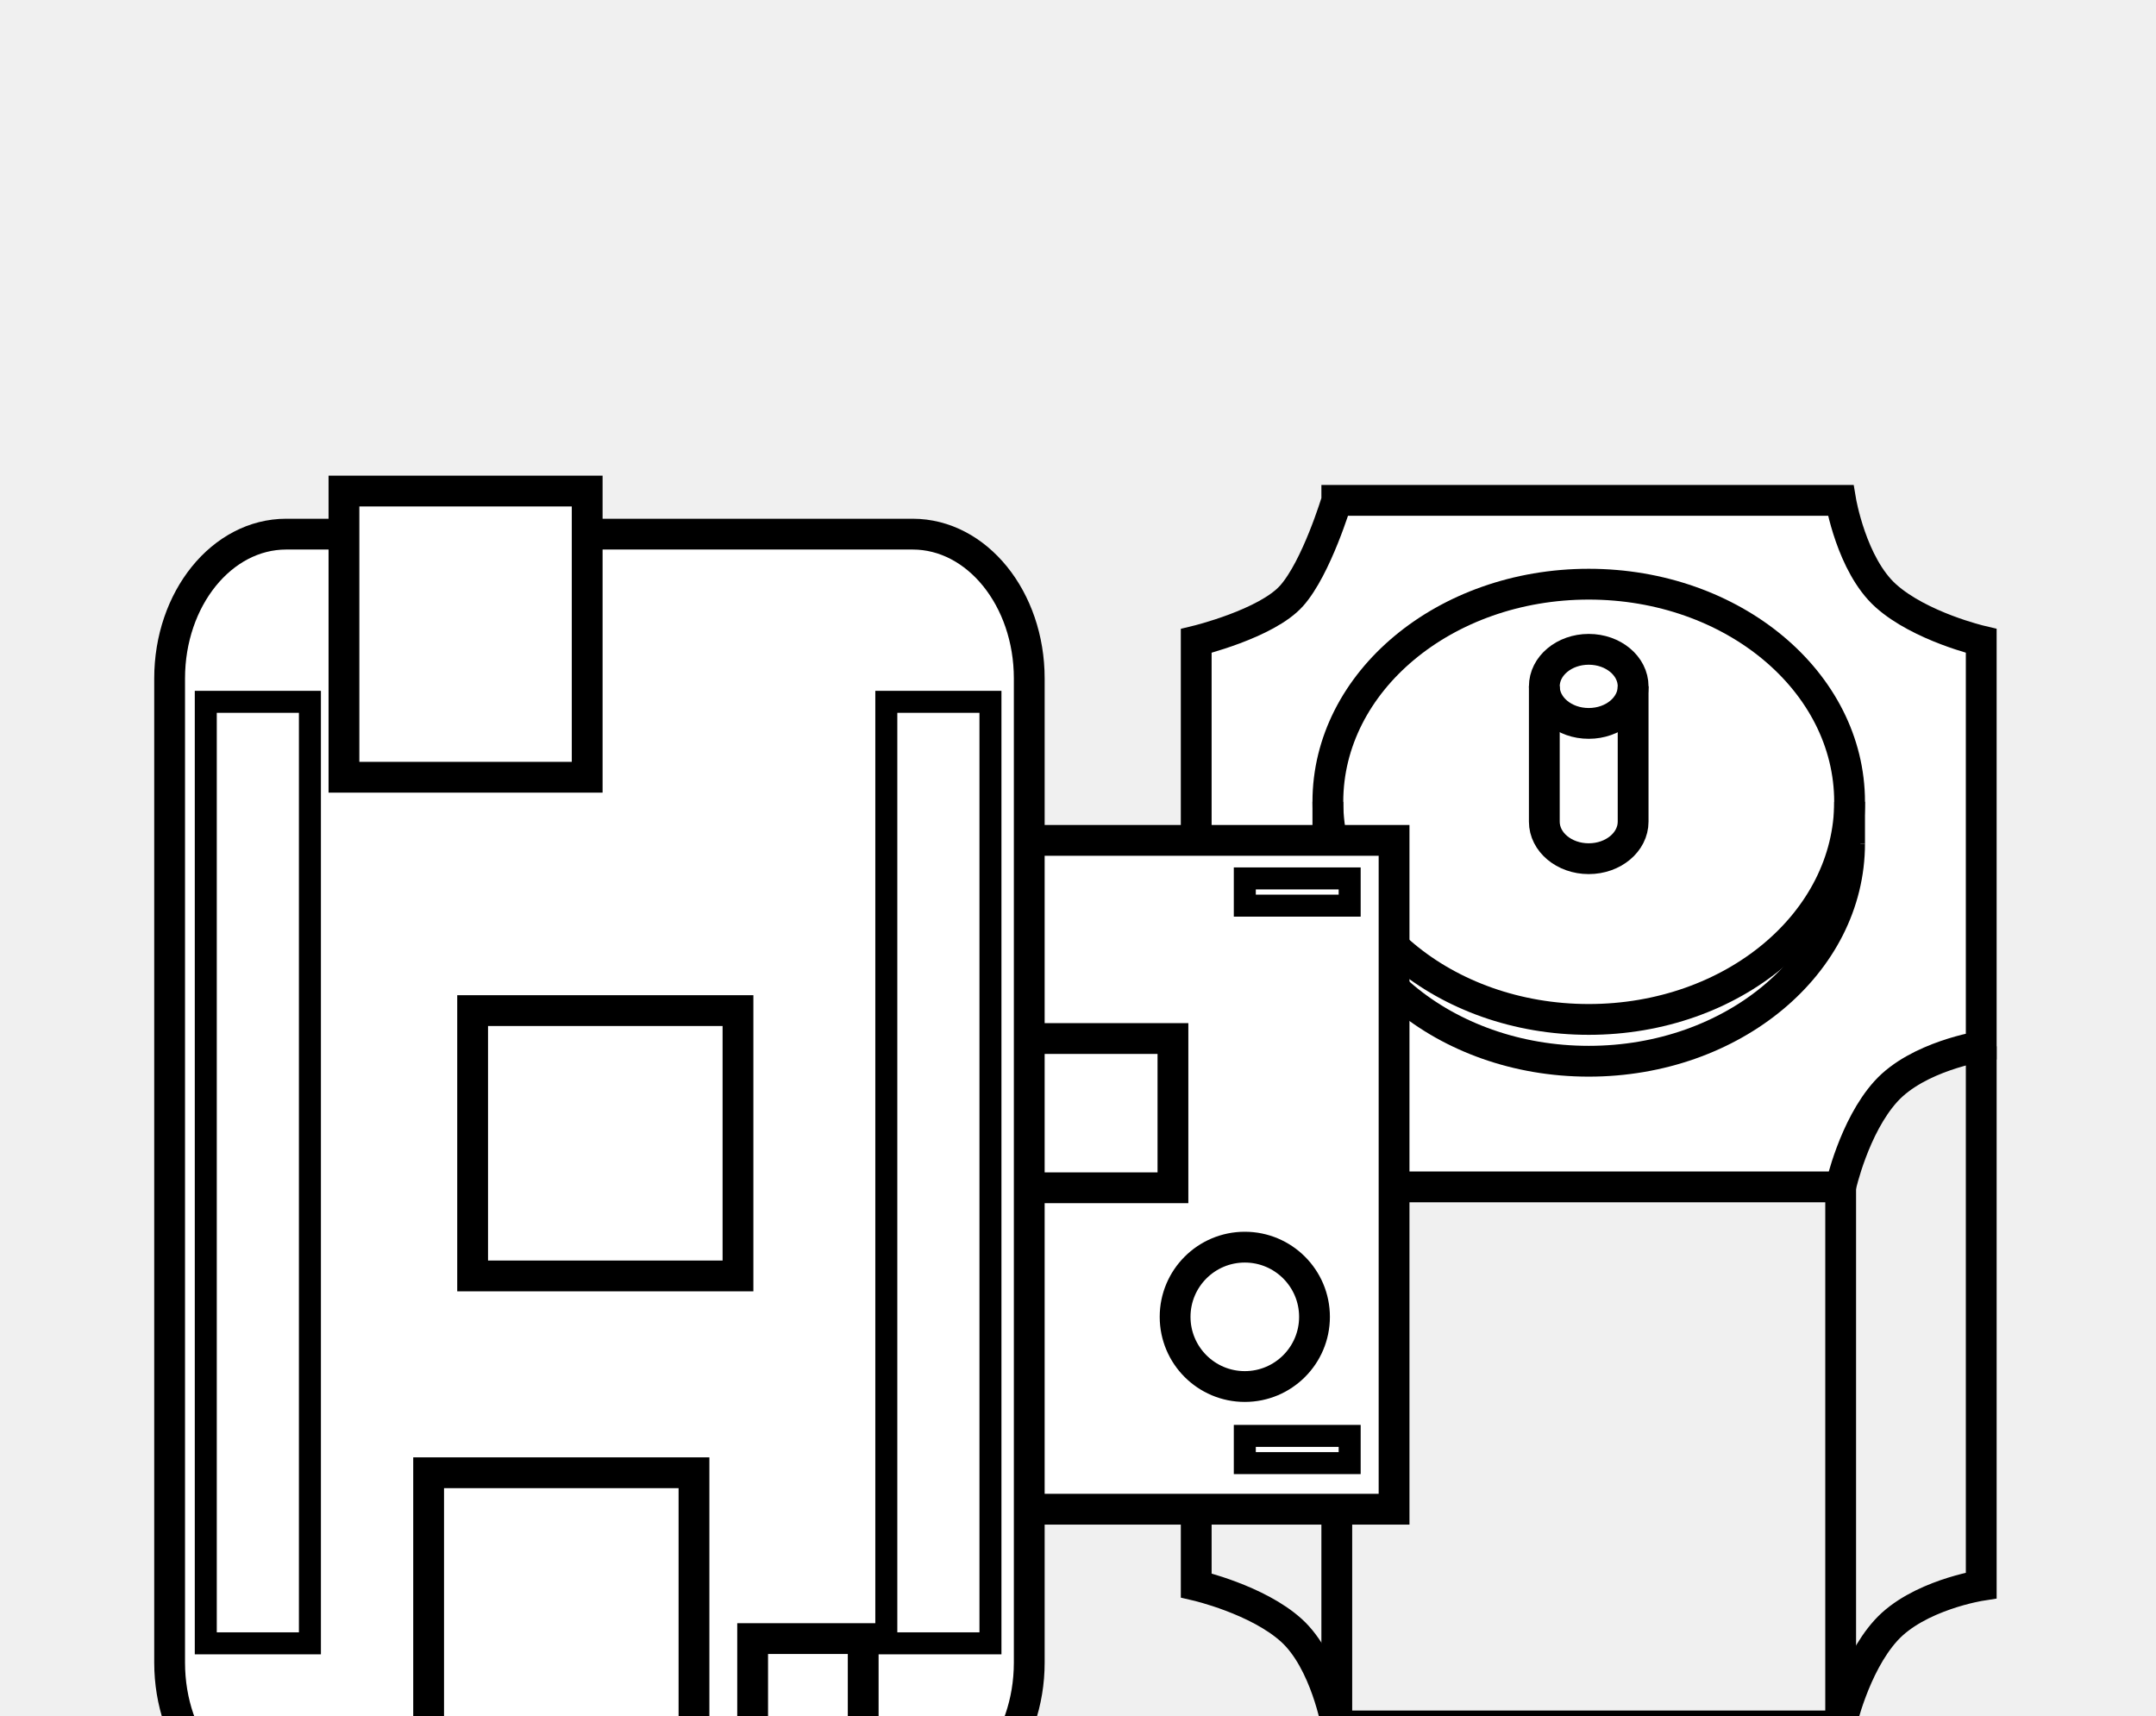
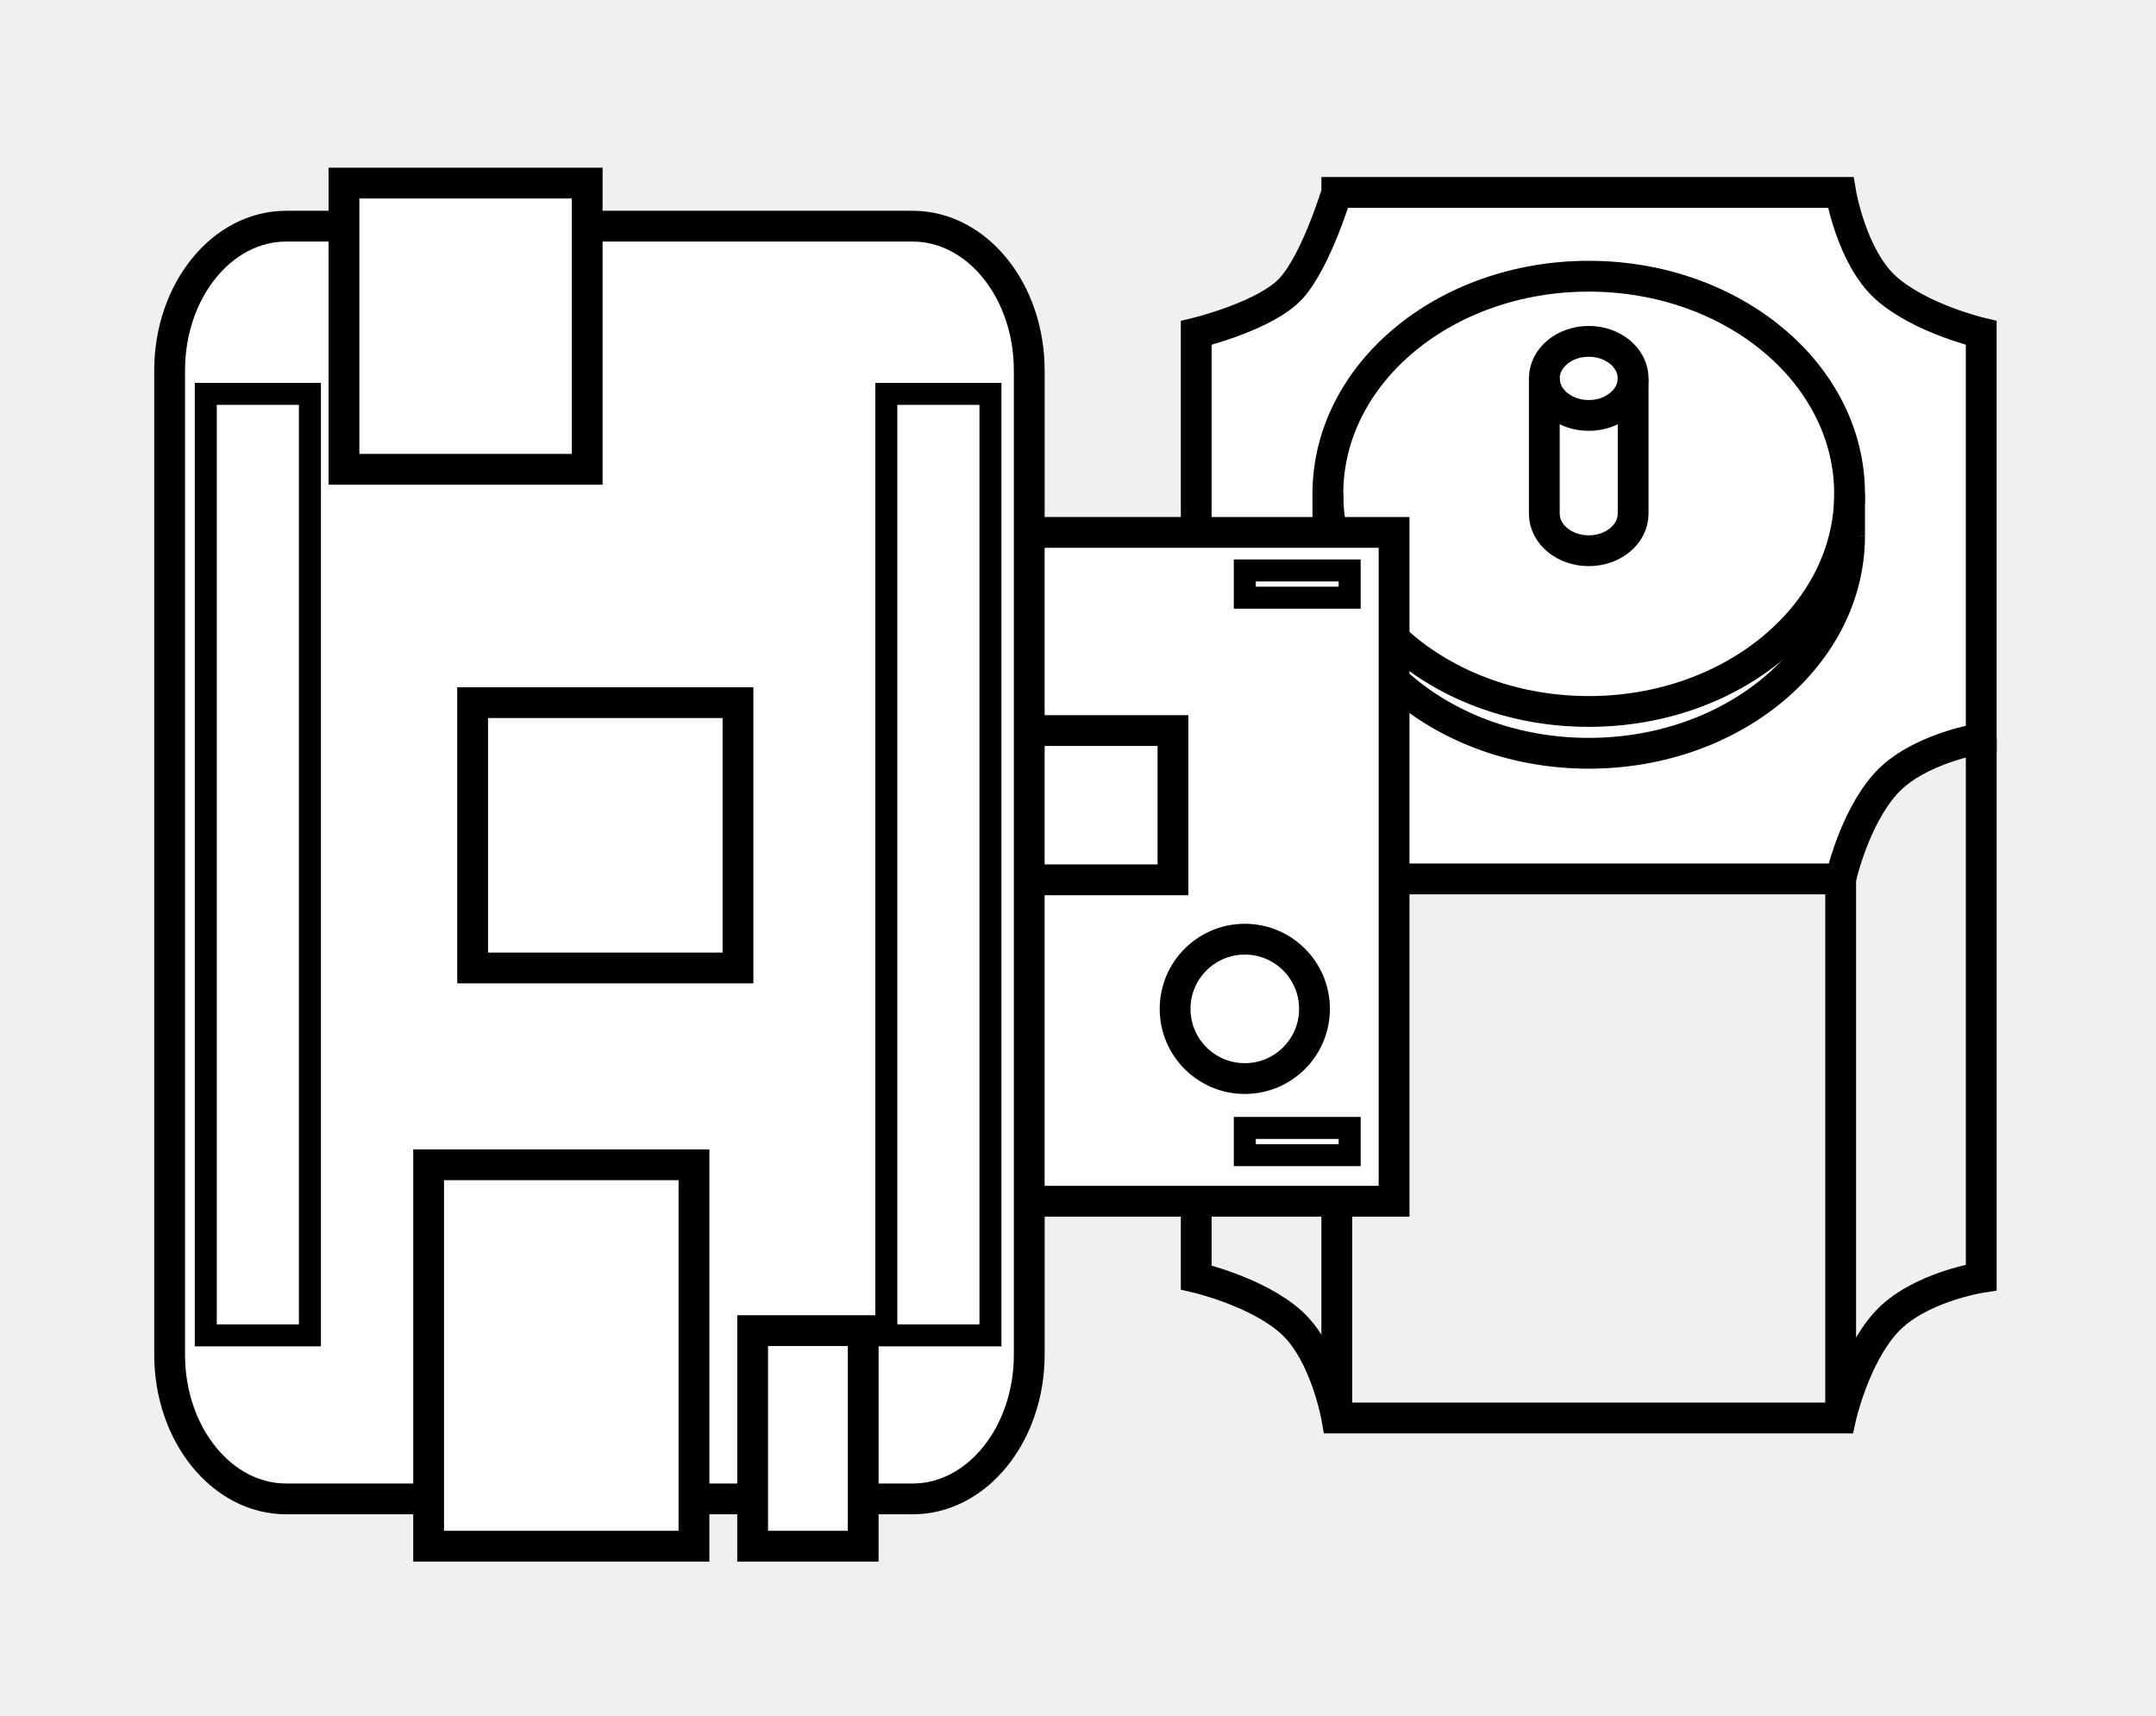
<svg xmlns="http://www.w3.org/2000/svg" version="1.1" x="0px" y="0px" viewBox="0 0 490 390" xml:space="preserve">
  <animate id="big" attributeName="viewBox" begin="indefinite" dur="0.96s" from="0 0 490 390" to="0 0 650 390" fill="freeze" />
-   <animate id="reverse" attributeName="viewBox" begin="indefinite" dur="2s" from="0 0 650 390" to="0 0 490 390" fill="freeze" />
-   <g id="brains" pointer-events="all" transform="translate(0,-250)">
+   <animate id="reverse" attributeName="viewBox" begin="indefinite" dur="0.5s" from="0 0 650 390" to="0 0 490 390" fill="freeze" />
+   <g id="brains" pointer-events="all" transform="translate(0,-320)">
    <animateMotion from="0,0" to="0,-40" fill="freeze" begin="big.begin" dur="0.96s" />
    <animateMotion from="0,-40" to="0,0" fill="freeze" begin="reverse.begin" dur="1s" />
    <g id="nanowifi_1_" opacity="0">
      <animate attributeName="opacity" from="0" to="1" begin="big.begin" dur="0.5s" fill="freeze" />
      <animateTransform attributeName="transform" type="translate" from="0,0" to="0,63" additive="sum" begin="big.begin + 0.5s" dur="0.5s" fill="freeze" />
      <animate attributeName="opacity" from="1" to="0" begin="reverse.begin" dur="0.5s" fill="freeze" />
      <animateTransform attributeName="transform" type="translate" from="0,63" to="0,0" additive="sum" begin="reverse.begin" dur="0.5s" fill="freeze" />
      <rect x="84.768" y="299.522" display="inline" fill="#FFFFFF" stroke="#898989" stroke-width="7" stroke-miterlimit="10" width="42" height="42.602" />
      <rect x="78.171" y="274.856" display="inline" fill="#FFFFFF" stroke="#000000" stroke-width="7" stroke-miterlimit="10" width="55.281" height="24.666" />
      <rect x="94.831" y="325.918" display="inline" fill="#FFFFFF" stroke="#898989" stroke-width="5" stroke-miterlimit="10" width="3.208" height="3.208" />
      <rect x="113.609" y="325.918" display="inline" fill="#FFFFFF" stroke="#898989" stroke-width="5" stroke-miterlimit="10" width="3.208" height="3.208" />
    </g>
    <g id="stepper_1_" pointer-events="all">
      <animateMotion from="0,0" to="172.8,0" begin="big.begin" dur="1s" fill="freeze" id="expandstepper" />
      <animateMotion from="172.8,0" to="0,0" begin="reverse.begin" dur="0.45s" fill="freeze" id="revertstepper" />
      <path fill="#ffffff" stroke="#000000" stroke-width="7" stroke-miterlimit="10" d="M303.815,363.733c0,0-4.584,15.292-10.264,21.684    c-5.68,6.391-21.684,10.264-21.684,10.264v92.145c0,0,13.96,3.218,21.684,10.263c7.723,7.045,10.264,21.684,10.264,21.684h114.518    c0,0,3.004-13.651,10.264-21.684s21.683-10.263,21.683-10.263V395.68c0,0-13.865-3.253-21.683-10.264    c-7.817-7.012-10.264-21.684-10.264-21.684H303.815z" />
      <path fill="none" stroke="#000000" stroke-width="7" stroke-miterlimit="10" d="M418.333,480.408" />
      <path fill="none" stroke="#000000" stroke-width="7" stroke-miterlimit="10" d="M428.597,502.091" />
      <path fill="none" stroke="#000000" stroke-width="7" stroke-miterlimit="10" d="M271.868,487.825v122.529    c0,0,13.96,3.219,21.684,10.264c7.723,7.046,10.264,21.683,10.264,21.683h114.518c0,0,3.004-13.649,10.264-21.683    c7.26-8.032,21.683-10.264,21.683-10.264V487.825" />
      <line fill="none" stroke="#000000" stroke-width="7" stroke-miterlimit="10" x1="303.815" y1="519.771" x2="303.815" y2="642.3" />
      <line fill="none" stroke="#000000" stroke-width="7" stroke-miterlimit="10" x1="418.333" y1="519.771" x2="418.333" y2="642.3" />
      <path fill="none" stroke="#000000" stroke-width="7" stroke-miterlimit="10" d="M420.359,441.752    c0,27.318-26.542,49.464-59.285,49.464s-59.286-22.146-59.286-49.464" />
      <path fill="none" stroke="#000000" stroke-width="7" stroke-miterlimit="10" d="M361.074,392.288" />
      <ellipse fill="none" stroke="#000000" stroke-width="7" stroke-miterlimit="10" cx="361.074" cy="432.248" rx="59.286" ry="49.464" />
      <line fill="none" stroke="#000000" stroke-width="7" stroke-miterlimit="10" x1="301.788" y1="441.752" x2="301.788" y2="432.248" />
      <line fill="none" stroke="#000000" stroke-width="7" stroke-miterlimit="10" x1="420.359" y1="441.752" x2="420.359" y2="432.248" />
      <ellipse fill="none" stroke="#000000" stroke-width="7" stroke-miterlimit="10" cx="361.074" cy="406.008" rx="10.091" ry="8.42" />
      <path fill="none" stroke="#000000" stroke-width="7" stroke-miterlimit="10" d="M350.982,406.008v30.75    c0,4.65,4.518,8.42,10.092,8.42c5.573,0,10.091-3.77,10.091-8.42v-30.75" />
      <path fill="none" stroke="#000000" stroke-width="7" stroke-miterlimit="10" d="M361.074,433.333" />
    </g>
    <g id="bigeasydriver_1_" pointer-events="all">
      <animateTransform attributeName="transform" type="translate" from="0,0" to="86.4,-0" additive="sum" begin="big.begin" dur="1s" fill="freeze" />
      <animateTransform attributeName="transform" type="translate" from="0,0" to="-86.4,0" additive="sum" begin="wire2.end" dur="0.45s" fill="freeze" />
      <rect x="182.399" y="441.013" fill="#FFFFFF" stroke="#000000" stroke-width="7" stroke-miterlimit="10" width="134.435" height="152.024" />
      <rect x="232.654" y="486.055" fill="#FFFFFF" stroke="#000000" stroke-width="7" stroke-miterlimit="10" width="33.924" height="33.923" />
      <circle fill="#FFFFFF" stroke="#000000" stroke-width="7" stroke-miterlimit="10" cx="282.911" cy="549.313" r="15.84" />
      <line fill="none" stroke="#000000" stroke-width="7" stroke-miterlimit="10" x1="206.784" y1="458.358" x2="206.784" y2="478.244" />
      <line fill="none" stroke="#000000" stroke-width="7" stroke-miterlimit="10" x1="206.784" y1="490.287" x2="206.784" y2="525.838" />
      <line fill="none" stroke="#000000" stroke-width="7" stroke-miterlimit="10" x1="206.784" y1="536.905" x2="206.784" y2="572.458" />
      <rect x="282.911" y="576.372" fill="none" stroke="#000000" stroke-width="5" stroke-miterlimit="10" width="23.832" height="6.188" />
      <rect x="282.911" y="449.661" fill="none" stroke="#000000" stroke-width="5" stroke-miterlimit="10" width="23.832" height="6.188" />
    </g>
    <g id="beaglebone_1_">
      <path fill="#FFFFFF" stroke="#000000" stroke-width="7" stroke-miterlimit="10" d="M233.921,627.898    c0,18.111-11.861,32.795-26.492,32.795H65.042c-14.631,0-26.491-14.684-26.491-32.795V404.203    c0-18.111,11.86-32.795,26.491-32.795h142.387c14.631,0,26.492,14.684,26.492,32.795V627.898z" />
      <rect x="78.171" y="361.615" fill="#FFFFFF" stroke="#000000" stroke-width="7" stroke-miterlimit="10" width="55.281" height="65.049" />
      <rect x="107.416" y="479.707" fill="#FFFFFF" stroke="#000000" stroke-width="7" stroke-miterlimit="10" width="60.307" height="60.307" />
      <rect x="97.416" y="584.752" fill="#FFFFFF" stroke="#000000" stroke-width="7" stroke-miterlimit="10" width="60.307" height="86.691" />
      <rect x="171.055" y="622.445" fill="#FFFFFF" stroke="#000000" stroke-width="7" stroke-miterlimit="10" width="25.127" height="48.999" />
      <rect x="201.435" y="409.523" fill="#FFFFFF" stroke="#000000" stroke-width="5" stroke-miterlimit="10" width="23.667" height="214" />
      <rect x="46.768" y="409.523" fill="#FFFFFF" stroke="#000000" stroke-width="5" stroke-miterlimit="10" width="23.667" height="214" />
    </g>
    <g>
      <path id="usb_1_" opacity="0" fill="#898989" d="M105.172,371.133l-2.899,5.021h2.068v25.66l-5.279-4.997   c-0.34-0.425-0.58-0.981-0.593-1.554c0-2.315,0-3.69-0.001-4.196c0.978-0.343,1.683-1.265,1.683-2.36   c0-1.386-1.125-2.51-2.511-2.51c-1.387,0-2.511,1.124-2.511,2.51c0,1.096,0.705,2.018,1.682,2.36l-0.001,4.147   c0,1.123,0.617,2.301,1.34,3.051c-0.021-0.021-0.044-0.042,0,0c0.018,0.018,5.601,5.302,5.601,5.302   c0.34,0.425,0.577,0.98,0.591,1.552v2.903c-1.917,0.385-3.363,2.078-3.363,4.109c0,2.316,1.878,4.193,4.192,4.193   c2.316,0,4.193-1.877,4.193-4.193c0-2.031-1.446-3.725-3.365-4.109v-2.852c0-0.009,0-0.016,0-0.022v-6.309   c0.015-0.57,0.252-1.125,0.593-1.55c0,0,5.583-5.284,5.6-5.3c0.045-0.043,0.022-0.021,0,0c0.724-0.75,1.339-1.929,1.339-3.053   l0-3.996h1.684v-5.021h-5.021v5.021h1.681c0,0-0.002,1.053-0.002,4.045c-0.013,0.572-0.252,1.129-0.593,1.555l-5.279,4.998v-19.385   h2.071L105.172,371.133z">
        <animate attributeName="opacity" from="0" to="1" begin="big.begin" dur="1s" fill="freeze" />
        <animate attributeName="opacity" from="1" to="0" begin="reverse.begin" dur="0.3s" fill="freeze" />
      </path>
    </g>
    <g id="I_x2F_O_1_" opacity="0">
      <animate attributeName="opacity" from="0" to="1" begin="big.begin" dur="1s" fill="freeze" />
      <animate attributeName="opacity" from="1" to="0" begin="reverse.begin" dur="0.3s" fill="freeze" />
      <g display="inline">
        <g>
          <rect x="51.674" y="608.763" fill="#FFFFFF" width="4.854" height="4.854" />
          <polygon fill="#898989" points="56.528,608.763 51.674,608.763 51.674,613.617 56.528,613.617 56.528,608.763     " />
        </g>
        <g>
          <rect x="51.674" y="598.763" fill="#FFFFFF" width="4.854" height="4.854" />
          <polygon fill="#898989" points="56.528,598.763 51.674,598.763 51.674,603.617 56.528,603.617 56.528,598.763     " />
        </g>
        <g>
          <rect x="51.674" y="588.763" fill="#FFFFFF" width="4.854" height="4.854" />
          <polygon fill="#898989" points="56.528,588.763 51.674,588.763 51.674,593.617 56.528,593.617 56.528,588.763     " />
        </g>
        <g>
          <rect x="51.674" y="578.763" fill="#FFFFFF" width="4.854" height="4.854" />
          <polygon fill="#898989" points="56.528,578.763 51.674,578.763 51.674,583.617 56.528,583.617 56.528,578.763     " />
        </g>
        <g>
          <rect x="51.674" y="568.763" fill="#FFFFFF" width="4.854" height="4.854" />
          <polygon fill="#898989" points="56.528,568.763 51.674,568.763 51.674,573.617 56.528,573.617 56.528,568.763     " />
        </g>
        <g>
          <rect x="51.674" y="558.763" fill="#FFFFFF" width="4.854" height="4.854" />
          <polygon fill="#898989" points="56.528,558.763 51.674,558.763 51.674,563.617 56.528,563.617 56.528,558.763     " />
        </g>
        <g>
          <rect x="51.674" y="548.763" fill="#FFFFFF" width="4.854" height="4.854" />
          <polygon fill="#898989" points="56.528,548.763 51.674,548.763 51.674,553.617 56.528,553.617 56.528,548.763     " />
        </g>
        <g>
          <rect x="51.674" y="538.763" fill="#FFFFFF" width="4.854" height="4.854" />
          <polygon fill="#898989" points="56.528,538.763 51.674,538.763 51.674,543.617 56.528,543.617 56.528,538.763     " />
        </g>
        <g>
          <rect x="51.674" y="528.763" fill="#FFFFFF" width="4.854" height="4.854" />
          <polygon fill="#898989" points="56.528,528.763 51.674,528.763 51.674,533.617 56.528,533.617 56.528,528.763     " />
        </g>
        <g>
          <rect x="51.674" y="518.763" fill="#FFFFFF" width="4.854" height="4.854" />
          <polygon fill="#898989" points="56.528,518.763 51.674,518.763 51.674,523.617 56.528,523.617 56.528,518.763     " />
        </g>
        <g>
          <rect x="51.674" y="508.763" fill="#FFFFFF" width="4.854" height="4.854" />
          <polygon fill="#898989" points="56.528,508.763 51.674,508.763 51.674,513.617 56.528,513.617 56.528,508.763     " />
        </g>
        <g>
          <rect x="51.674" y="498.763" fill="#FFFFFF" width="4.854" height="4.854" />
          <polygon fill="#898989" points="56.528,498.763 51.674,498.763 51.674,503.617 56.528,503.617 56.528,498.763     " />
        </g>
        <g>
          <rect x="51.674" y="488.763" fill="#FFFFFF" width="4.854" height="4.854" />
          <polygon fill="#898989" points="56.528,488.763 51.674,488.763 51.674,493.617 56.528,493.617 56.528,488.763     " />
        </g>
        <g>
          <rect x="51.674" y="478.763" fill="#FFFFFF" width="4.854" height="4.854" />
          <polygon fill="#898989" points="56.528,478.763 51.674,478.763 51.674,483.617 56.528,483.617 56.528,478.763     " />
        </g>
        <g>
          <rect x="51.674" y="468.763" fill="#FFFFFF" width="4.854" height="4.854" />
          <polygon fill="#898989" points="56.528,468.763 51.674,468.763 51.674,473.617 56.528,473.617 56.528,468.763     " />
        </g>
        <g>
          <rect x="51.674" y="458.763" fill="#FFFFFF" width="4.854" height="4.854" />
          <polygon fill="#898989" points="56.528,458.763 51.674,458.763 51.674,463.617 56.528,463.617 56.528,458.763     " />
        </g>
        <g>
          <rect x="51.674" y="448.763" fill="#FFFFFF" width="4.854" height="4.854" />
          <polygon fill="#898989" points="56.528,448.763 51.674,448.763 51.674,453.617 56.528,453.617 56.528,448.763     " />
        </g>
        <g>
          <rect x="51.674" y="438.763" fill="#FFFFFF" width="4.854" height="4.854" />
          <polygon fill="#898989" points="56.528,438.763 51.674,438.763 51.674,443.617 56.528,443.617 56.528,438.763     " />
        </g>
        <g>
          <rect x="51.674" y="428.763" fill="#FFFFFF" width="4.854" height="4.854" />
          <polygon fill="#898989" points="56.528,428.763 51.674,428.763 51.674,433.617 56.528,433.617 56.528,428.763     " />
        </g>
        <g>
          <rect x="51.674" y="418.763" fill="#FFFFFF" width="4.854" height="4.854" />
          <polygon fill="#898989" points="56.528,418.763 51.674,418.763 51.674,423.617 56.528,423.617 56.528,418.763     " />
        </g>
      </g>
      <g display="inline">
        <g>
          <rect x="61.008" y="608.763" fill="#FFFFFF" width="4.854" height="4.854" />
          <polygon fill="#898989" points="65.862,608.763 61.008,608.763 61.008,613.617 65.862,613.617 65.862,608.763     " />
        </g>
        <g>
          <rect x="61.008" y="598.763" fill="#FFFFFF" width="4.854" height="4.854" />
          <polygon fill="#898989" points="65.862,598.763 61.008,598.763 61.008,603.617 65.862,603.617 65.862,598.763     " />
        </g>
        <g>
          <rect x="61.008" y="588.763" fill="#FFFFFF" width="4.854" height="4.854" />
          <polygon fill="#898989" points="65.862,588.763 61.008,588.763 61.008,593.617 65.862,593.617 65.862,588.763     " />
        </g>
        <g>
          <rect x="61.008" y="578.763" fill="#FFFFFF" width="4.854" height="4.854" />
          <polygon fill="#898989" points="65.862,578.763 61.008,578.763 61.008,583.617 65.862,583.617 65.862,578.763     " />
        </g>
        <g>
          <rect x="61.008" y="568.763" fill="#FFFFFF" width="4.854" height="4.854" />
          <polygon fill="#898989" points="65.862,568.763 61.008,568.763 61.008,573.617 65.862,573.617 65.862,568.763     " />
        </g>
        <g>
          <rect x="61.008" y="558.763" fill="#FFFFFF" width="4.854" height="4.854" />
          <polygon fill="#898989" points="65.862,558.763 61.008,558.763 61.008,563.617 65.862,563.617 65.862,558.763     " />
        </g>
        <g>
          <rect x="61.008" y="548.763" fill="#FFFFFF" width="4.854" height="4.854" />
          <polygon fill="#898989" points="65.862,548.763 61.008,548.763 61.008,553.617 65.862,553.617 65.862,548.763     " />
        </g>
        <g>
          <rect x="61.008" y="538.763" fill="#FFFFFF" width="4.854" height="4.854" />
          <polygon fill="#898989" points="65.862,538.763 61.008,538.763 61.008,543.617 65.862,543.617 65.862,538.763     " />
        </g>
        <g>
          <rect x="61.008" y="528.763" fill="#FFFFFF" width="4.854" height="4.854" />
          <polygon fill="#898989" points="65.862,528.763 61.008,528.763 61.008,533.617 65.862,533.617 65.862,528.763     " />
        </g>
        <g>
          <rect x="61.008" y="518.763" fill="#FFFFFF" width="4.854" height="4.854" />
          <polygon fill="#898989" points="65.862,518.763 61.008,518.763 61.008,523.617 65.862,523.617 65.862,518.763     " />
        </g>
        <g>
          <rect x="61.008" y="508.763" fill="#FFFFFF" width="4.854" height="4.854" />
          <polygon fill="#898989" points="65.862,508.763 61.008,508.763 61.008,513.617 65.862,513.617 65.862,508.763     " />
        </g>
        <g>
          <rect x="61.008" y="498.763" fill="#FFFFFF" width="4.854" height="4.854" />
          <polygon fill="#898989" points="65.862,498.763 61.008,498.763 61.008,503.617 65.862,503.617 65.862,498.763     " />
        </g>
        <g>
          <rect x="61.008" y="488.763" fill="#FFFFFF" width="4.854" height="4.854" />
          <polygon fill="#898989" points="65.862,488.763 61.008,488.763 61.008,493.617 65.862,493.617 65.862,488.763     " />
        </g>
        <g>
          <rect x="61.008" y="478.763" fill="#FFFFFF" width="4.854" height="4.854" />
          <polygon fill="#898989" points="65.862,478.763 61.008,478.763 61.008,483.617 65.862,483.617 65.862,478.763     " />
        </g>
        <g>
          <rect x="61.008" y="468.763" fill="#FFFFFF" width="4.854" height="4.854" />
          <polygon fill="#898989" points="65.862,468.763 61.008,468.763 61.008,473.617 65.862,473.617 65.862,468.763     " />
        </g>
        <g>
          <rect x="61.008" y="458.763" fill="#FFFFFF" width="4.854" height="4.854" />
          <polygon fill="#898989" points="65.862,458.763 61.008,458.763 61.008,463.617 65.862,463.617 65.862,458.763     " />
        </g>
        <g>
          <rect x="61.008" y="448.763" fill="#FFFFFF" width="4.854" height="4.854" />
          <polygon fill="#898989" points="65.862,448.763 61.008,448.763 61.008,453.617 65.862,453.617 65.862,448.763     " />
        </g>
        <g>
          <rect x="61.008" y="438.763" fill="#FFFFFF" width="4.854" height="4.854" />
          <polygon fill="#898989" points="65.862,438.763 61.008,438.763 61.008,443.617 65.862,443.617 65.862,438.763     " />
        </g>
        <g>
          <rect x="61.008" y="428.763" fill="#FFFFFF" width="4.854" height="4.854" />
          <polygon fill="#898989" points="65.862,428.763 61.008,428.763 61.008,433.617 65.862,433.617 65.862,428.763     " />
        </g>
        <g>
          <rect x="61.008" y="418.763" fill="#FFFFFF" width="4.854" height="4.854" />
          <polygon fill="#898989" points="65.862,418.763 61.008,418.763 61.008,423.617 65.862,423.617 65.862,418.763     " />
        </g>
      </g>
      <g display="inline">
        <g>
          <rect x="206.174" y="608.763" fill="#FFFFFF" width="4.854" height="4.854" />
          <polygon fill="#898989" points="211.028,608.763 206.174,608.763 206.174,613.617 211.028,613.617 211.028,608.763     " />
        </g>
        <g>
          <rect x="206.174" y="598.763" fill="#FFFFFF" width="4.854" height="4.854" />
          <polygon fill="#898989" points="211.028,598.763 206.174,598.763 206.174,603.617 211.028,603.617 211.028,598.763     " />
        </g>
        <g>
          <rect x="206.174" y="588.763" fill="#FFFFFF" width="4.854" height="4.854" />
          <polygon fill="#898989" points="211.028,588.763 206.174,588.763 206.174,593.617 211.028,593.617 211.028,588.763     " />
        </g>
        <g>
          <rect x="206.174" y="578.763" fill="#FFFFFF" width="4.854" height="4.854" />
          <polygon fill="#898989" points="211.028,578.763 206.174,578.763 206.174,583.617 211.028,583.617 211.028,578.763     " />
        </g>
        <g>
          <rect x="206.174" y="568.763" fill="#FFFFFF" width="4.854" height="4.854" />
          <polygon fill="#898989" points="211.028,568.763 206.174,568.763 206.174,573.617 211.028,573.617 211.028,568.763     " />
        </g>
        <g>
          <rect x="206.174" y="558.763" fill="#FFFFFF" width="4.854" height="4.854" />
          <polygon fill="#898989" points="211.028,558.763 206.174,558.763 206.174,563.617 211.028,563.617 211.028,558.763     " />
        </g>
        <g>
          <rect x="206.174" y="548.763" fill="#FFFFFF" width="4.854" height="4.854" />
          <polygon fill="#898989" points="211.028,548.763 206.174,548.763 206.174,553.617 211.028,553.617 211.028,548.763     " />
        </g>
        <g>
          <rect x="206.174" y="538.763" fill="#FFFFFF" width="4.854" height="4.854" />
          <polygon fill="#898989" points="211.028,538.763 206.174,538.763 206.174,543.617 211.028,543.617 211.028,538.763     " />
        </g>
        <g>
          <rect x="206.174" y="528.763" fill="#FFFFFF" width="4.854" height="4.854" />
          <polygon fill="#898989" points="211.028,528.763 206.174,528.763 206.174,533.617 211.028,533.617 211.028,528.763     " />
        </g>
        <g>
          <rect x="206.174" y="518.763" fill="#FFFFFF" width="4.854" height="4.854" />
          <polygon fill="#898989" points="211.028,518.763 206.174,518.763 206.174,523.617 211.028,523.617 211.028,518.763     " />
        </g>
        <g>
          <rect x="206.174" y="508.763" fill="#FFFFFF" width="4.854" height="4.854" />
          <polygon fill="#898989" points="211.028,508.763 206.174,508.763 206.174,513.617 211.028,513.617 211.028,508.763     " />
        </g>
        <g>
          <rect x="206.174" y="498.763" fill="#FFFFFF" width="4.854" height="4.854" />
          <polygon fill="#898989" points="211.028,498.763 206.174,498.763 206.174,503.617 211.028,503.617 211.028,498.763     " />
        </g>
        <g>
          <rect x="206.174" y="488.763" fill="#FFFFFF" width="4.854" height="4.854" />
          <polygon fill="#898989" points="211.028,488.763 206.174,488.763 206.174,493.617 211.028,493.617 211.028,488.763     " />
        </g>
        <g>
          <rect x="206.174" y="478.763" fill="#FFFFFF" width="4.854" height="4.854" />
          <polygon fill="#898989" points="211.028,478.763 206.174,478.763 206.174,483.617 211.028,483.617 211.028,478.763     " />
        </g>
        <g>
          <rect x="206.174" y="468.763" fill="#FFFFFF" width="4.854" height="4.854" />
          <polygon fill="#898989" points="211.028,468.763 206.174,468.763 206.174,473.617 211.028,473.617 211.028,468.763     " />
        </g>
        <g>
          <rect x="206.174" y="458.763" fill="#FFFFFF" width="4.854" height="4.854" />
          <polygon fill="#898989" points="211.028,458.763 206.174,458.763 206.174,463.617 211.028,463.617 211.028,458.763     " />
        </g>
        <g>
          <rect x="206.174" y="448.763" fill="#FFFFFF" width="4.854" height="4.854" />
          <polygon fill="#898989" points="211.028,448.763 206.174,448.763 206.174,453.617 211.028,453.617 211.028,448.763     " />
        </g>
        <g>
          <rect x="206.174" y="438.763" fill="#FFFFFF" width="4.854" height="4.854" />
          <polygon fill="#898989" points="211.028,438.763 206.174,438.763 206.174,443.617 211.028,443.617 211.028,438.763     " />
        </g>
        <g>
          <rect x="206.174" y="428.763" fill="#FFFFFF" width="4.854" height="4.854" />
          <polygon fill="#898989" points="211.028,428.763 206.174,428.763 206.174,433.617 211.028,433.617 211.028,428.763     " />
        </g>
        <g>
          <rect x="206.174" y="418.763" fill="#FFFFFF" width="4.854" height="4.854" />
          <polygon fill="#898989" points="211.028,418.763 206.174,418.763 206.174,423.617 211.028,423.617 211.028,418.763     " />
        </g>
      </g>
      <g display="inline">
        <g>
          <rect x="215.508" y="608.763" fill="#FFFFFF" width="4.854" height="4.854" />
          <polygon fill="#898989" points="220.362,608.763 215.508,608.763 215.508,613.617 220.362,613.617 220.362,608.763     " />
        </g>
        <g>
          <rect x="215.508" y="598.763" fill="#FFFFFF" width="4.854" height="4.854" />
          <polygon fill="#898989" points="220.362,598.763 215.508,598.763 215.508,603.617 220.362,603.617 220.362,598.763     " />
        </g>
        <g>
          <rect x="215.508" y="588.763" fill="#FFFFFF" width="4.854" height="4.854" />
          <polygon fill="#898989" points="220.362,588.763 215.508,588.763 215.508,593.617 220.362,593.617 220.362,588.763     " />
        </g>
        <g>
          <rect x="215.508" y="578.763" fill="#FFFFFF" width="4.854" height="4.854" />
          <polygon fill="#898989" points="220.362,578.763 215.508,578.763 215.508,583.617 220.362,583.617 220.362,578.763     " />
        </g>
        <g>
          <rect x="215.508" y="568.763" fill="#FFFFFF" width="4.854" height="4.854" />
          <polygon fill="#898989" points="220.362,568.763 215.508,568.763 215.508,573.617 220.362,573.617 220.362,568.763     " />
        </g>
        <g>
          <rect x="215.508" y="558.763" fill="#FFFFFF" width="4.854" height="4.854" />
          <polygon fill="#898989" points="220.362,558.763 215.508,558.763 215.508,563.617 220.362,563.617 220.362,558.763     " />
        </g>
        <g>
          <rect x="215.508" y="548.763" fill="#FFFFFF" width="4.854" height="4.854" />
          <polygon fill="#898989" points="220.362,548.763 215.508,548.763 215.508,553.617 220.362,553.617 220.362,548.763     " />
        </g>
        <g>
          <rect x="215.508" y="538.763" fill="#FFFFFF" width="4.854" height="4.854" />
          <polygon fill="#898989" points="220.362,538.763 215.508,538.763 215.508,543.617 220.362,543.617 220.362,538.763     " />
        </g>
        <g>
          <rect x="215.508" y="528.763" fill="#FFFFFF" width="4.854" height="4.854" />
          <polygon fill="#898989" points="220.362,528.763 215.508,528.763 215.508,533.617 220.362,533.617 220.362,528.763     " />
        </g>
        <g>
          <rect x="215.508" y="518.763" fill="#FFFFFF" width="4.854" height="4.854" />
          <polygon fill="#898989" points="220.362,518.763 215.508,518.763 215.508,523.617 220.362,523.617 220.362,518.763     " />
        </g>
        <g>
          <rect x="215.508" y="508.763" fill="#FFFFFF" width="4.854" height="4.854" />
          <polygon fill="#898989" points="220.362,508.763 215.508,508.763 215.508,513.617 220.362,513.617 220.362,508.763     " />
        </g>
        <g>
          <rect x="215.508" y="498.763" fill="#FFFFFF" width="4.854" height="4.854" />
          <polygon fill="#898989" points="220.362,498.763 215.508,498.763 215.508,503.617 220.362,503.617 220.362,498.763     " />
        </g>
        <g>
          <rect x="215.508" y="488.763" fill="#FFFFFF" width="4.854" height="4.854" />
          <polygon fill="#898989" points="220.362,488.763 215.508,488.763 215.508,493.617 220.362,493.617 220.362,488.763     " />
        </g>
        <g>
          <rect x="215.508" y="478.763" fill="#FFFFFF" width="4.854" height="4.854" />
          <polygon fill="#898989" points="220.362,478.763 215.508,478.763 215.508,483.617 220.362,483.617 220.362,478.763     " />
        </g>
        <g>
          <rect x="215.508" y="468.763" fill="#FFFFFF" width="4.854" height="4.854" />
          <polygon fill="#898989" points="220.362,468.763 215.508,468.763 215.508,473.617 220.362,473.617 220.362,468.763     " />
        </g>
        <g>
          <rect x="215.508" y="458.763" fill="#FFFFFF" width="4.854" height="4.854" />
          <polygon fill="#898989" points="220.362,458.763 215.508,458.763 215.508,463.617 220.362,463.617 220.362,458.763     " />
        </g>
        <g>
          <rect x="215.508" y="448.763" fill="#FFFFFF" width="4.854" height="4.854" />
          <polygon fill="#898989" points="220.362,448.763 215.508,448.763 215.508,453.617 220.362,453.617 220.362,448.763     " />
        </g>
        <g>
          <rect x="215.508" y="438.763" fill="#FFFFFF" width="4.854" height="4.854" />
          <polygon fill="#898989" points="220.362,438.763 215.508,438.763 215.508,443.617 220.362,443.617 220.362,438.763     " />
        </g>
        <g>
          <rect x="215.508" y="428.763" fill="#FFFFFF" width="4.854" height="4.854" />
          <polygon fill="#898989" points="220.362,428.763 215.508,428.763 215.508,433.617 220.362,433.617 220.362,428.763     " />
        </g>
        <g>
          <rect x="215.508" y="418.763" fill="#FFFFFF" width="4.854" height="4.854" />
          <polygon fill="#898989" points="220.362,418.763 215.508,418.763 215.508,423.617 220.362,423.617 220.362,418.763     " />
        </g>
      </g>
    </g>
    <g id="power_1_" opacity="0">
      <animate attributeName="opacity" from="0" to="1" begin="big.begin" dur="1s" fill="freeze" />
      <animate attributeName="opacity" from="1" to="0" begin="reverse.begin" dur="0.3s" fill="freeze" />
      <polyline display="inline" fill="#FFFFFF" points="184.8,636.792 180.049,646.557 187.44,646.557 183.217,656.588   " />
      <polygon display="inline" fill="#898989" points="185.041,655.819 180.6,655.819 184.458,648.538 176.885,648.538     183.021,637.659 187.372,637.659 183.213,644.578 190.422,644.578   " />
    </g>
    <polyline id="wire1_1_" opacity="1" fill="none" stroke="#000000" stroke-width="7" stroke-miterlimit="10" points="217.936,421.19 293.102,421.19 293.102,458.358" stroke-dasharray="200,200" stroke-dashoffset="200">
      <animate attributeName="stroke-dashoffset" from="200" to="0" begin="big.begin + 1s" dur="0.7s" fill="freeze" id="wire1" />
      <animate attributeName="stroke-dashoffset" from="0" to="200" begin="reverse.begin" dur="0.3s" fill="freeze" id="wire2" />
    </polyline>
    <polyline id="wire2_1_" opacity="1" fill="none" stroke="#000000" stroke-width="7" stroke-miterlimit="10" points="293.102,572.458 293.102,671.444 527.074,671.444 527.074,642.3" stroke-dasharray="500,500" stroke-dashoffset="500">
      <animate attributeName="stroke-dashoffset" from="500" to="0" begin="wire1.end" dur="1.3s" fill="freeze" />
      <animate attributeName="stroke-dashoffset" from="0" to="500" begin="reverse.begin" dur="0.3s" fill="freeze" />
    </polyline>
  </g>
</svg>
